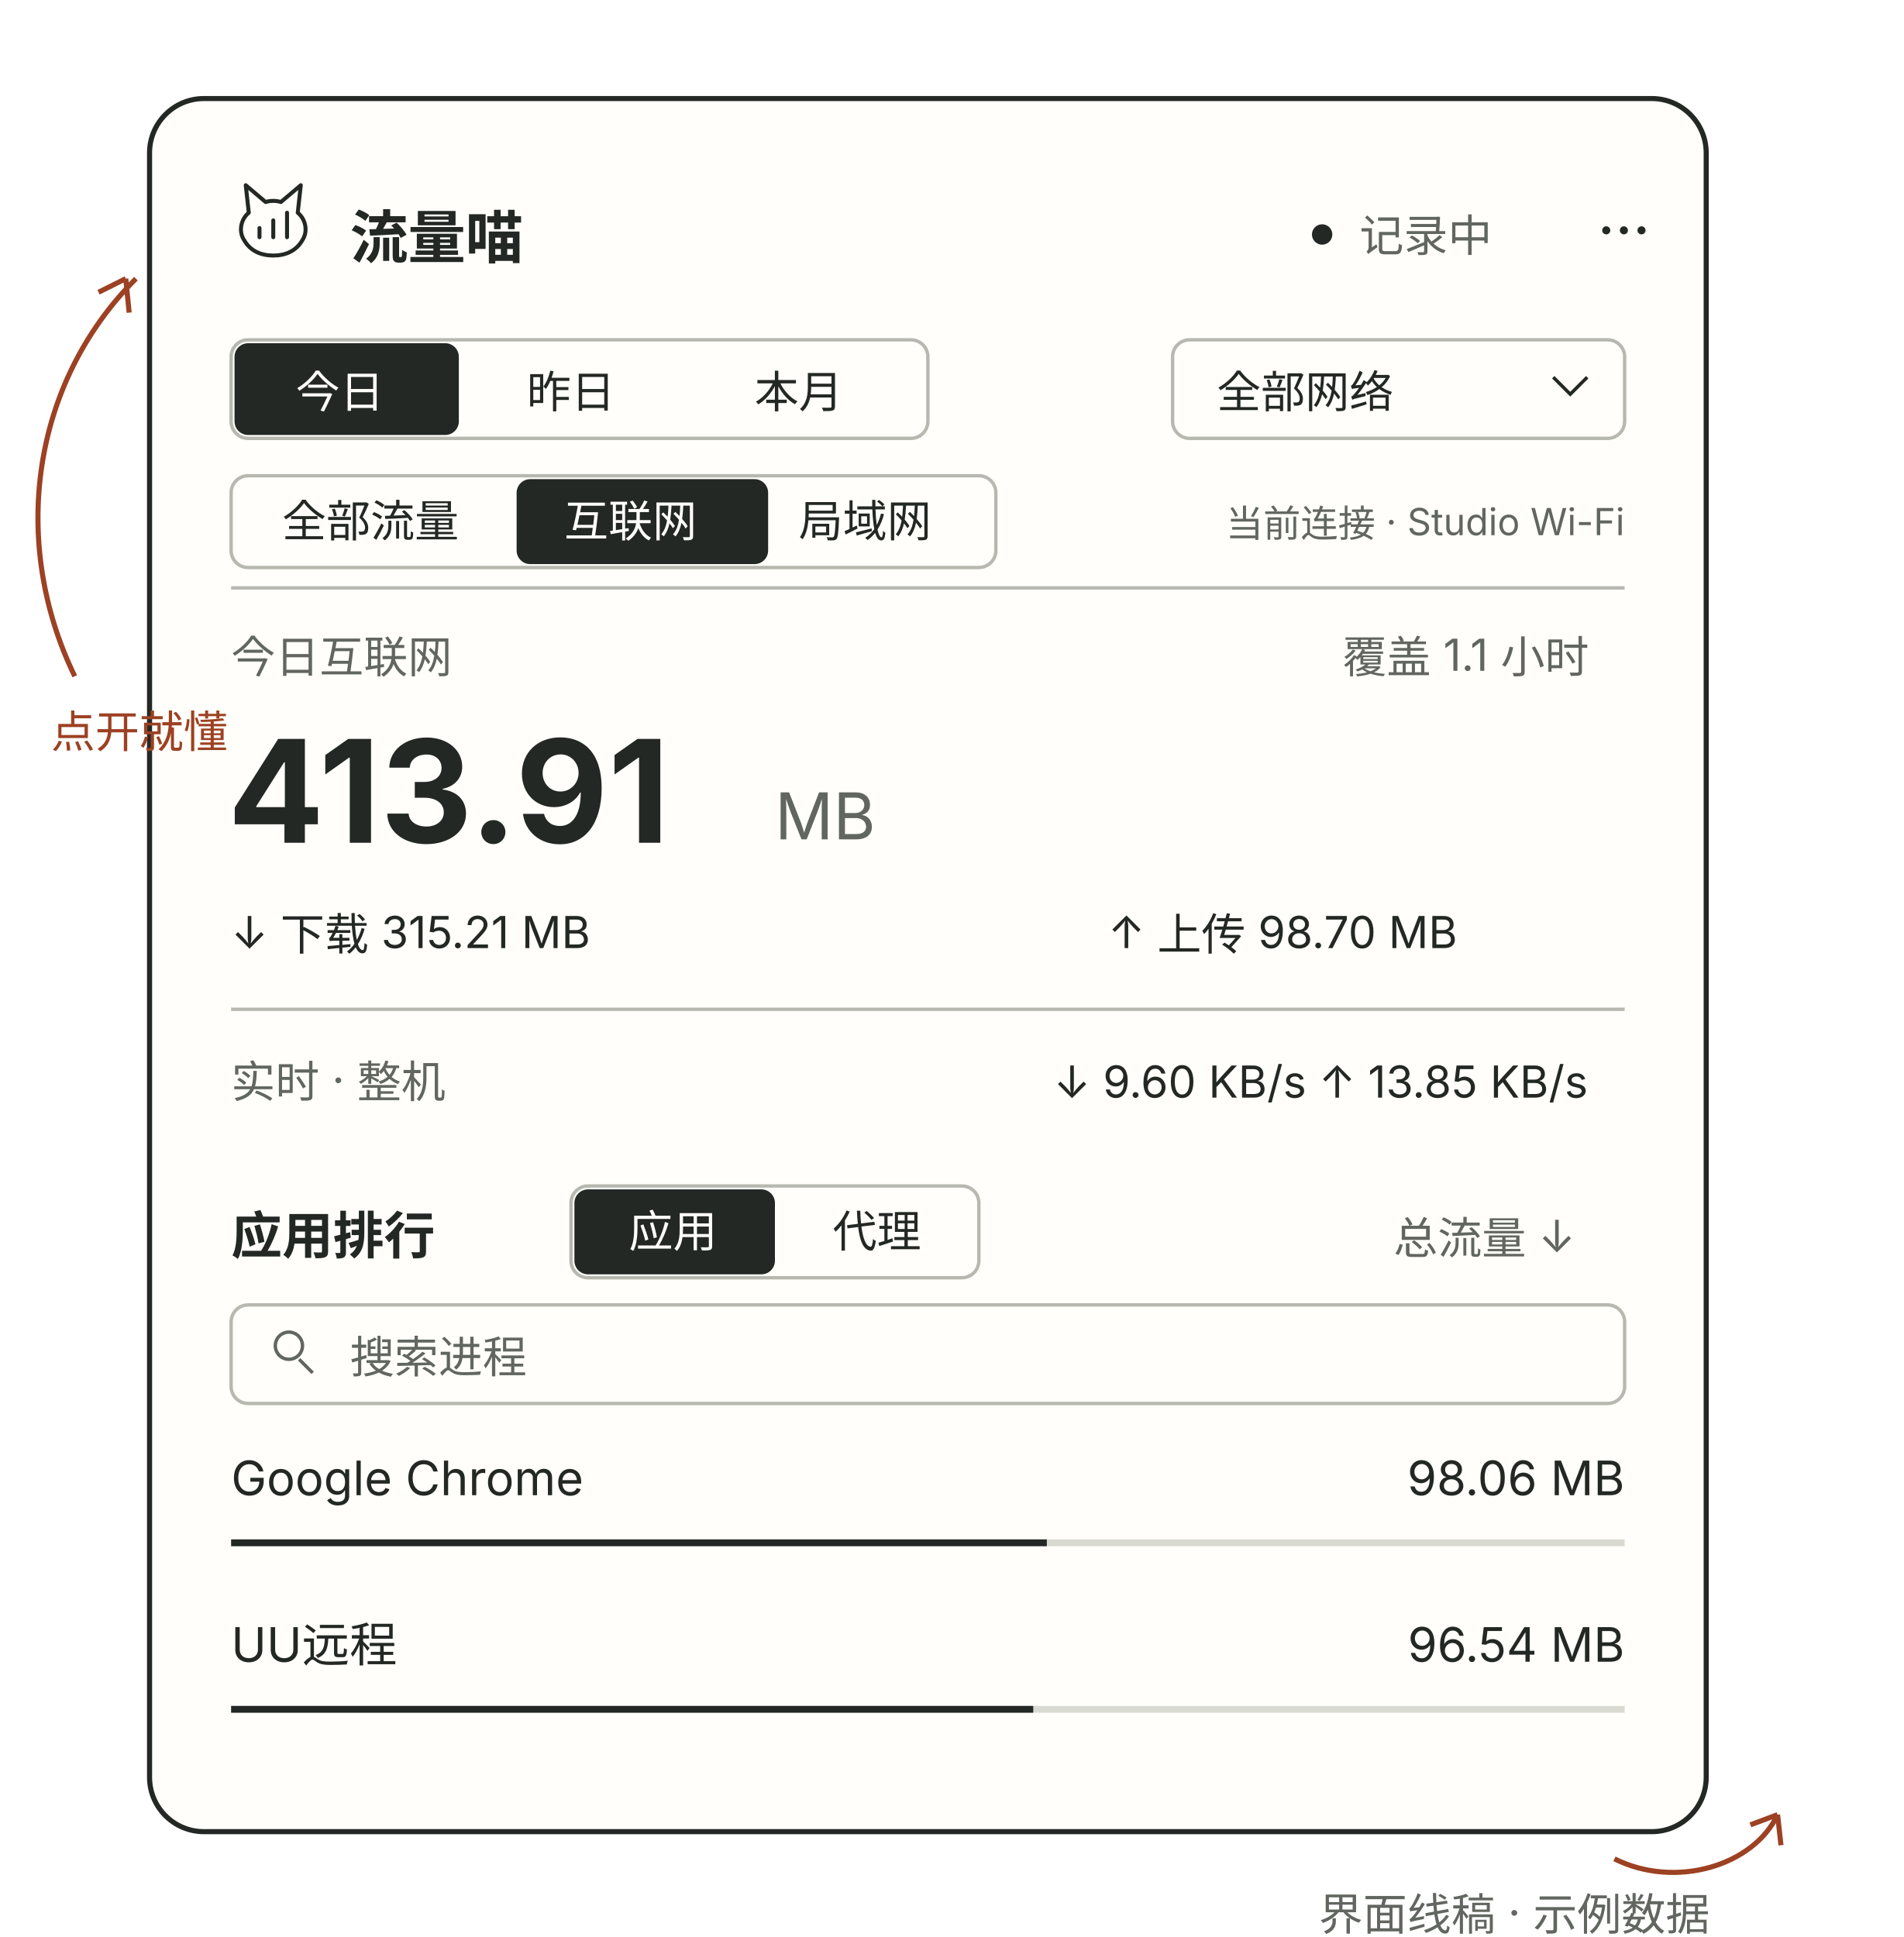
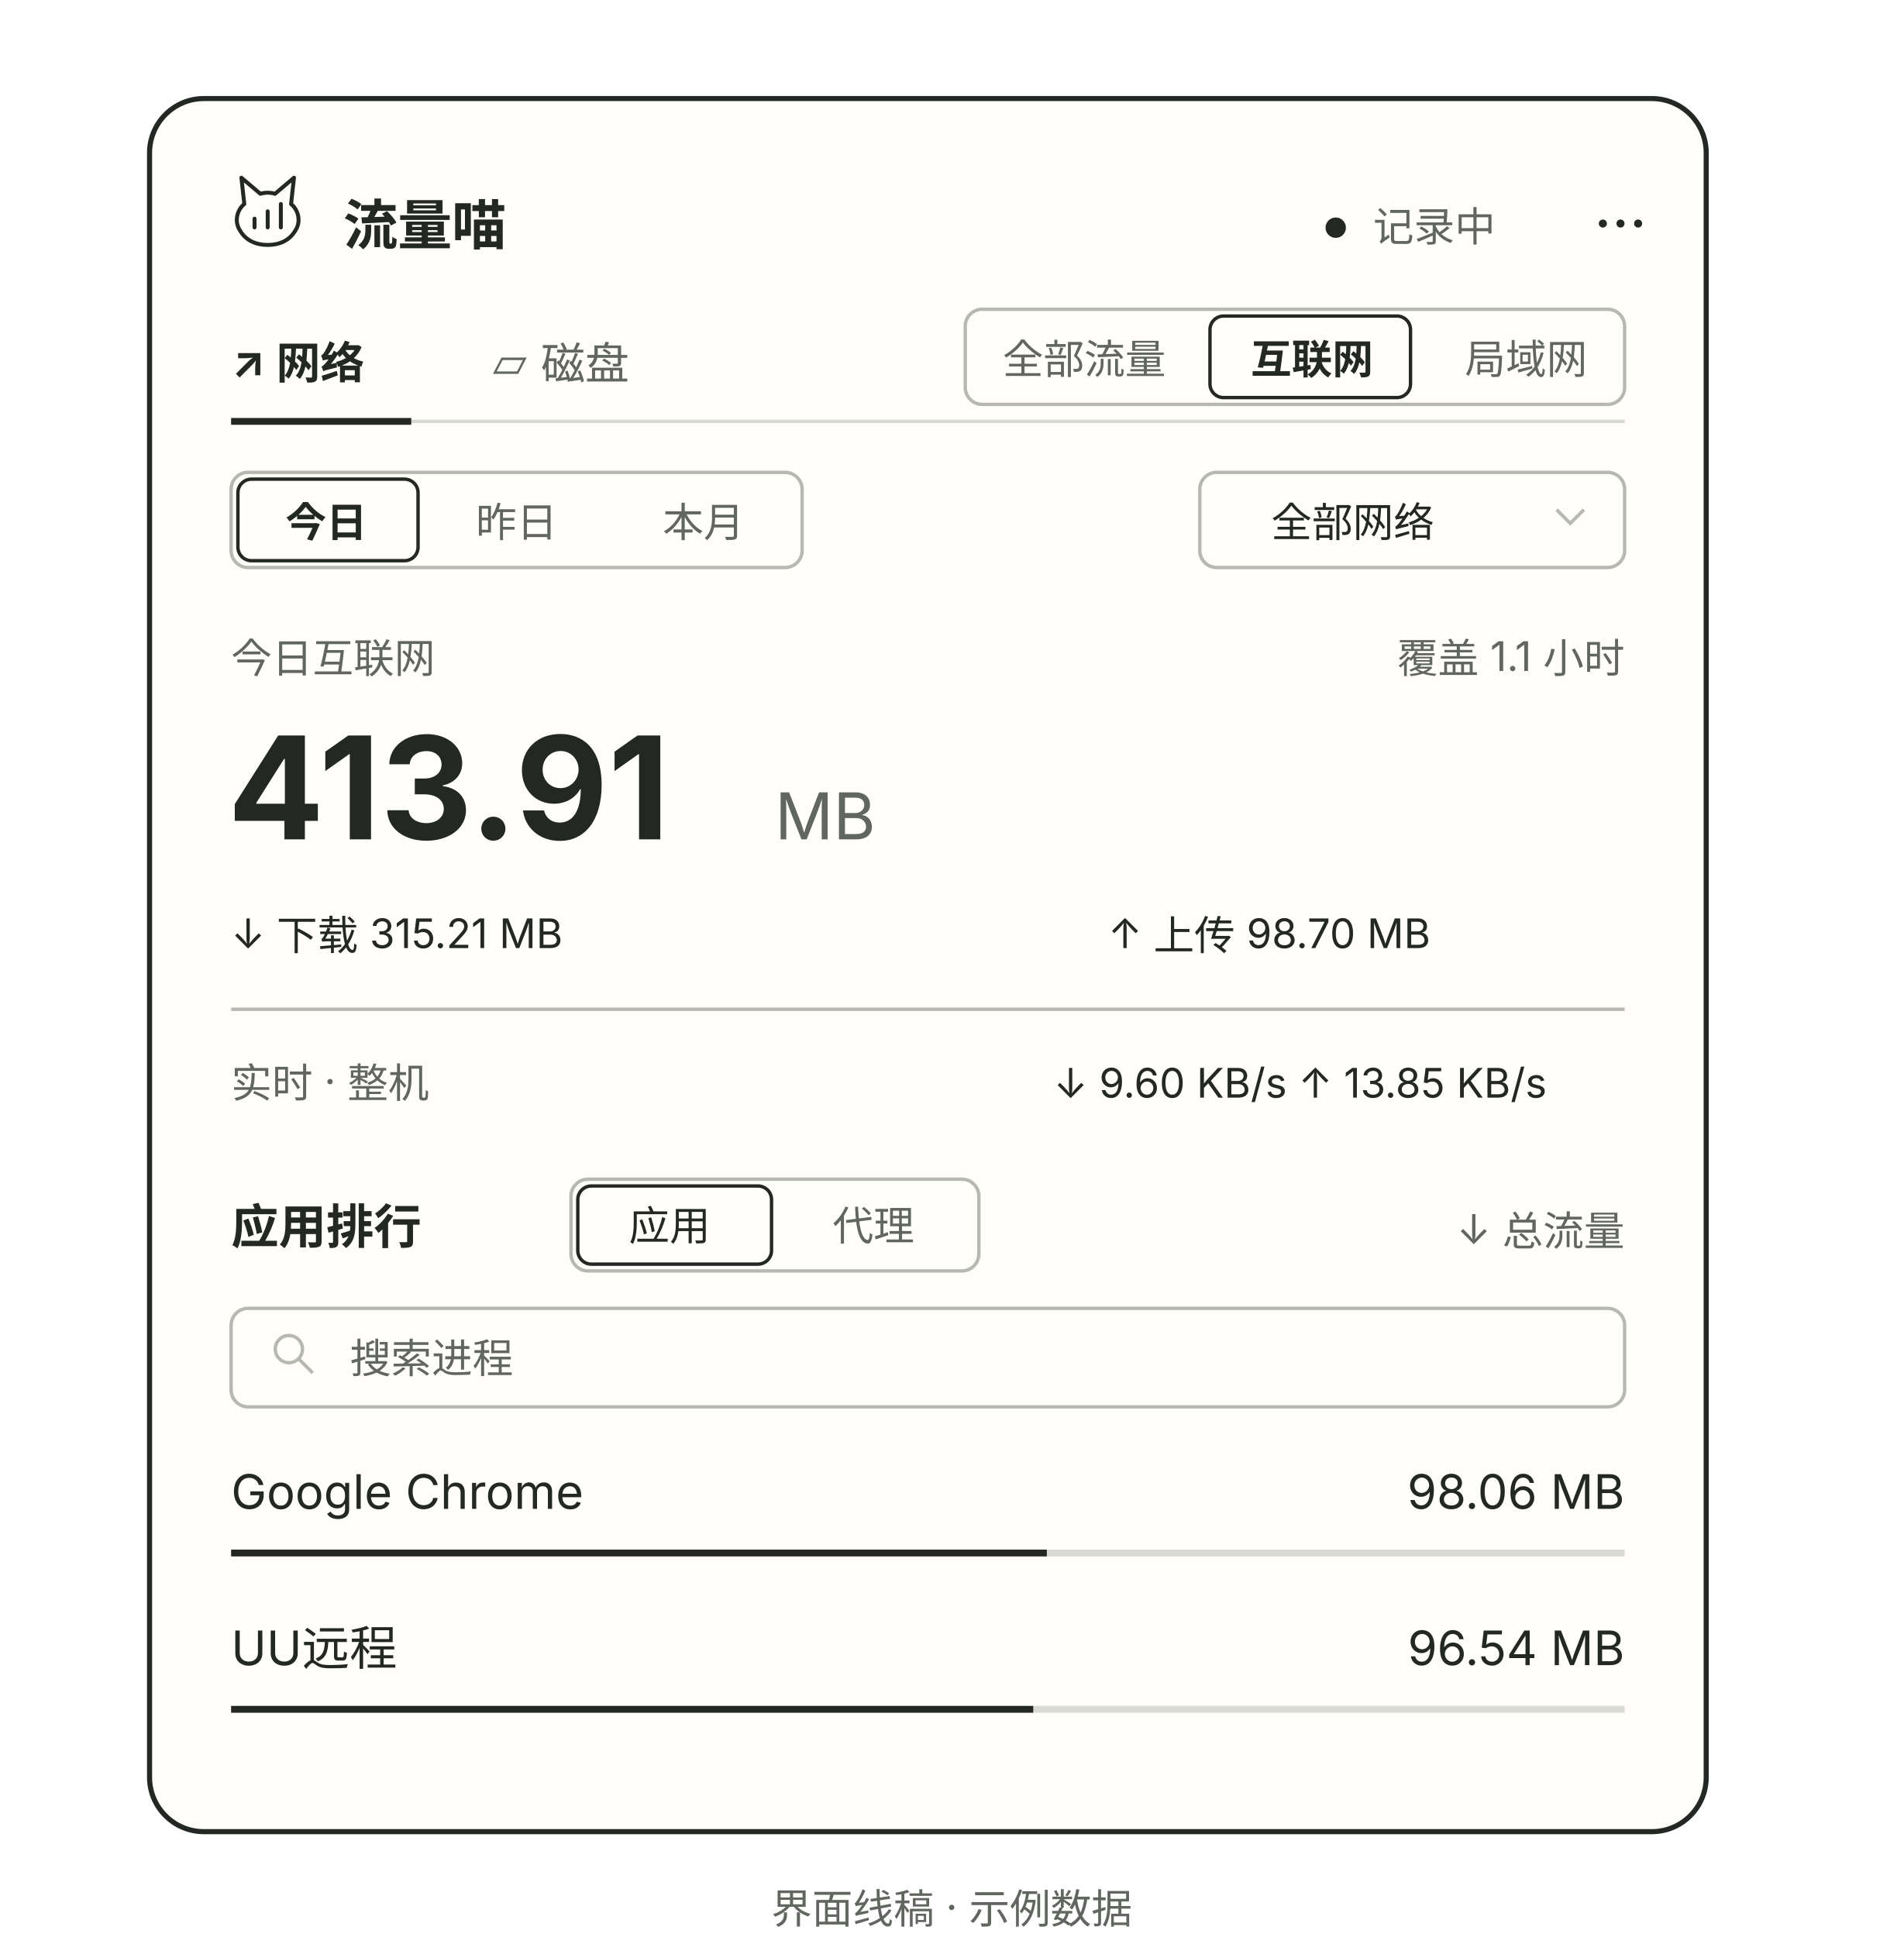
<svg xmlns="http://www.w3.org/2000/svg" width="560" height="570" viewBox="0 0 560 570" role="img" aria-labelledby="title desc">
  <defs>
-     <style>text{font-family:-apple-system,BlinkMacSystemFont,'PingFang SC',sans-serif;fill:#242824}.muted{fill:#626660}.small{font-size:13px}</style>
+     <style>text{font-family:-apple-system,BlinkMacSystemFont,'PingFang SC',sans-serif;fill:#242824}.muted{fill:#626660}.small{font-size:12px}.line{fill:none;stroke:#b7b9b1;stroke-width:1}.active{fill:#fffefa;stroke:#242824;stroke-width:1}</style>
  </defs>
  <rect x="44" y="29" width="458" height="510" rx="16" fill="#fffefa" stroke="#242824" stroke-width="1.5" />
-   <g transform="translate(66 50) scale(.45)" fill="none" stroke="#242824" stroke-width="2.6" stroke-linecap="round" stroke-linejoin="round">
+   <g transform="translate(65 48) scale(.43)" fill="none" stroke="#242824" stroke-width="2.7" stroke-linecap="round" stroke-linejoin="round">
    <path d="M16 28L14 10L27 21C30 20 34 20 37 21L50 10L48 28C53 32 55 40 51 46C47 53 40 56 32 56C24 56 17 53 13 46C9 40 11 32 16 28Z" />
    <path d="M23 44V38M32 44V33M41 44V28" />
  </g>
-   <text x="103" y="76" font-size="17" font-weight="650">流量喵</text>
-   <circle cx="389" cy="69" r="3" fill="#242824" />
-   <text x="400" y="74" class="muted small">记录中</text>
-   <text x="470" y="74" font-size="18">···</text>
-   <rect x="68" y="100" width="205" height="29" rx="5" fill="none" stroke="#b7b9b1" />
-   <rect x="69" y="101" width="66" height="27" rx="4" fill="#242824" />
-   <text x="87" y="120" style="fill:#fffefa" class="small">今日</text>
-   <text x="155" y="120" class="small">昨日</text>
-   <text x="222" y="120" class="small">本月</text>
-   <rect x="345" y="100" width="133" height="29" rx="5" fill="none" stroke="#b7b9b1" />
-   <text x="358" y="120" class="small">全部网络</text>
-   <path d="m457 111 5 5 5-5" fill="none" stroke="#242824" />
-   <rect x="68" y="140" width="225" height="27" rx="5" fill="none" stroke="#b7b9b1" />
-   <rect x="152" y="141" width="74" height="25" rx="4" fill="#242824" />
-   <text x="83" y="158" class="small">全部流量</text>
-   <text x="166" y="158" class="small" style="fill:#fffefa">互联网</text>
-   <text x="235" y="158" class="small">局域网</text>
-   <text x="478" y="158" text-anchor="end" class="muted" font-size="11">当前连接 · Studio Wi-Fi</text>
-   <path d="M68 173H478" stroke="#b7b9b1" />
+   <text x="101" y="72" font-size="16" font-weight="650">流量喵</text>
+   <circle cx="393" cy="67" r="3" fill="#242824" />
+   <text x="404" y="71" class="muted small">记录中</text>
+   <text x="469" y="72" font-size="18">···</text>
+   <text x="68" y="111" font-size="13" font-weight="650">↗ 网络</text>
+   <text x="145" y="111" class="muted" font-size="13">▱ 磁盘</text>
+   <path d="M68 124H478" stroke="#d7d8cf" />
+   <path d="M68 124h53" stroke="#242824" stroke-width="2" />
+   <rect x="284" y="91" width="194" height="28" rx="5" class="line" />
+   <rect x="356" y="93" width="59" height="24" rx="4" class="active" />
+   <text x="295" y="110" class="small muted">全部流量</text>
+   <text x="368" y="110" class="small" font-weight="600">互联网</text>
+   <text x="431" y="110" class="small muted">局域网</text>
+   <rect x="68" y="139" width="168" height="28" rx="5" class="line" />
+   <rect x="70" y="141" width="53" height="24" rx="4" class="active" />
+   <text x="84" y="158" class="small" font-weight="600">今日</text>
+   <text x="140" y="158" class="small muted">昨日</text>
+   <text x="195" y="158" class="small muted">本月</text>
+   <rect x="353" y="139" width="125" height="28" rx="5" class="line" />
+   <text x="374" y="158" class="small">全部网络</text>
+   <path d="m458 150 4 4 4-4" class="line" />
  <text x="68" y="198" class="muted small">今日互联网</text>
-   <text x="395" y="198" class="muted small">覆盖 1.1 小时</text>
-   <text x="67" y="248" font-size="42" font-weight="650">413.91</text>
+   <text x="478" y="198" text-anchor="end" class="muted small">覆盖 1.1 小时</text>
+   <text x="67" y="247" font-size="42" font-weight="650">413.91</text>
  <text x="228" y="247" font-size="19" class="muted">MB</text>
  <text x="68" y="279" class="small">↓ 下载 315.21 MB</text>
  <text x="326" y="279" class="small">↑ 上传 98.70 MB</text>
  <path d="M68 297H478" stroke="#b7b9b1" />
  <text x="68" y="323" class="muted small">实时 · 整机</text>
  <text x="310" y="323" class="small">↓ 9.60 KB/s  ↑ 13.85 KB/s</text>
-   <text x="68" y="369" font-size="15" font-weight="650">应用排行</text>
-   <rect x="168" y="349" width="120" height="27" rx="5" fill="none" stroke="#b7b9b1" />
-   <rect x="169" y="350" width="59" height="25" rx="4" fill="#242824" />
-   <text x="185" y="367" class="small" style="fill:#fffefa">应用</text>
-   <text x="245" y="367" class="small">代理</text>
-   <text x="410" y="369" class="muted small">总流量 ↓</text>
-   <rect x="68" y="384" width="410" height="29" rx="5" fill="none" stroke="#b7b9b1" />
-   <circle cx="85" cy="396" r="4" fill="none" stroke="#626660" />
-   <path d="m88 400 4 4" stroke="#626660" />
+   <text x="68" y="366" font-size="14" font-weight="650">应用排行</text>
+   <rect x="168" y="347" width="120" height="27" rx="5" class="line" />
+   <rect x="170" y="349" width="57" height="23" rx="4" class="active" />
+   <text x="185" y="365" class="small">应用</text>
+   <text x="245" y="365" class="small muted">代理</text>
+   <text x="478" y="366" text-anchor="end" class="muted small">↓ 总流量</text>
+   <rect x="68" y="385" width="410" height="29" rx="5" class="line" />
+   <circle cx="85" cy="397" r="4" class="line" />
+   <path d="m88 400 4 4" class="line" />
  <text x="103" y="404" class="muted small">搜索进程</text>
-   <text x="68" y="440" font-size="14">Google Chrome</text>
-   <text x="478" y="440" text-anchor="end" font-size="14">98.06 MB</text>
-   <path d="M68 454H478" stroke="#d9dad2" stroke-width="2" />
-   <path d="M68 454h240" stroke="#242824" stroke-width="2" />
-   <text x="68" y="489" font-size="14">UU远程</text>
-   <text x="478" y="489" text-anchor="end" font-size="14">96.54 MB</text>
+   <text x="68" y="444" font-size="14">Google Chrome</text>
+   <text x="478" y="444" text-anchor="end" font-size="14">98.06 MB</text>
+   <path d="M68 457H478" stroke="#d9dad2" stroke-width="2" />
+   <path d="M68 457h240" stroke="#242824" stroke-width="2" />
+   <text x="68" y="490" font-size="14">UU远程</text>
+   <text x="478" y="490" text-anchor="end" font-size="14">96.54 MB</text>
  <path d="M68 503H478" stroke="#d9dad2" stroke-width="2" />
  <path d="M68 503h236" stroke="#242824" stroke-width="2" />
-   <path d="M22 199c-19-39-13-86 18-117m-3 0-8 4m8-4 1 10" fill="none" stroke="#9c4123" stroke-width="1.5" />
-   <text x="15" y="220" class="small" style="fill:#9c4123">点开就懂</text>
-   <path d="M475 547c18 9 41 2 48-13m0 0-8 3m8-3 1 9" fill="none" stroke="#9c4123" stroke-width="1.5" />
-   <text x="388" y="568" class="small muted">界面线稿 · 示例数据</text>
+   <text x="280" y="566" text-anchor="middle" class="small muted">界面线稿 · 示例数据</text>
</svg>
